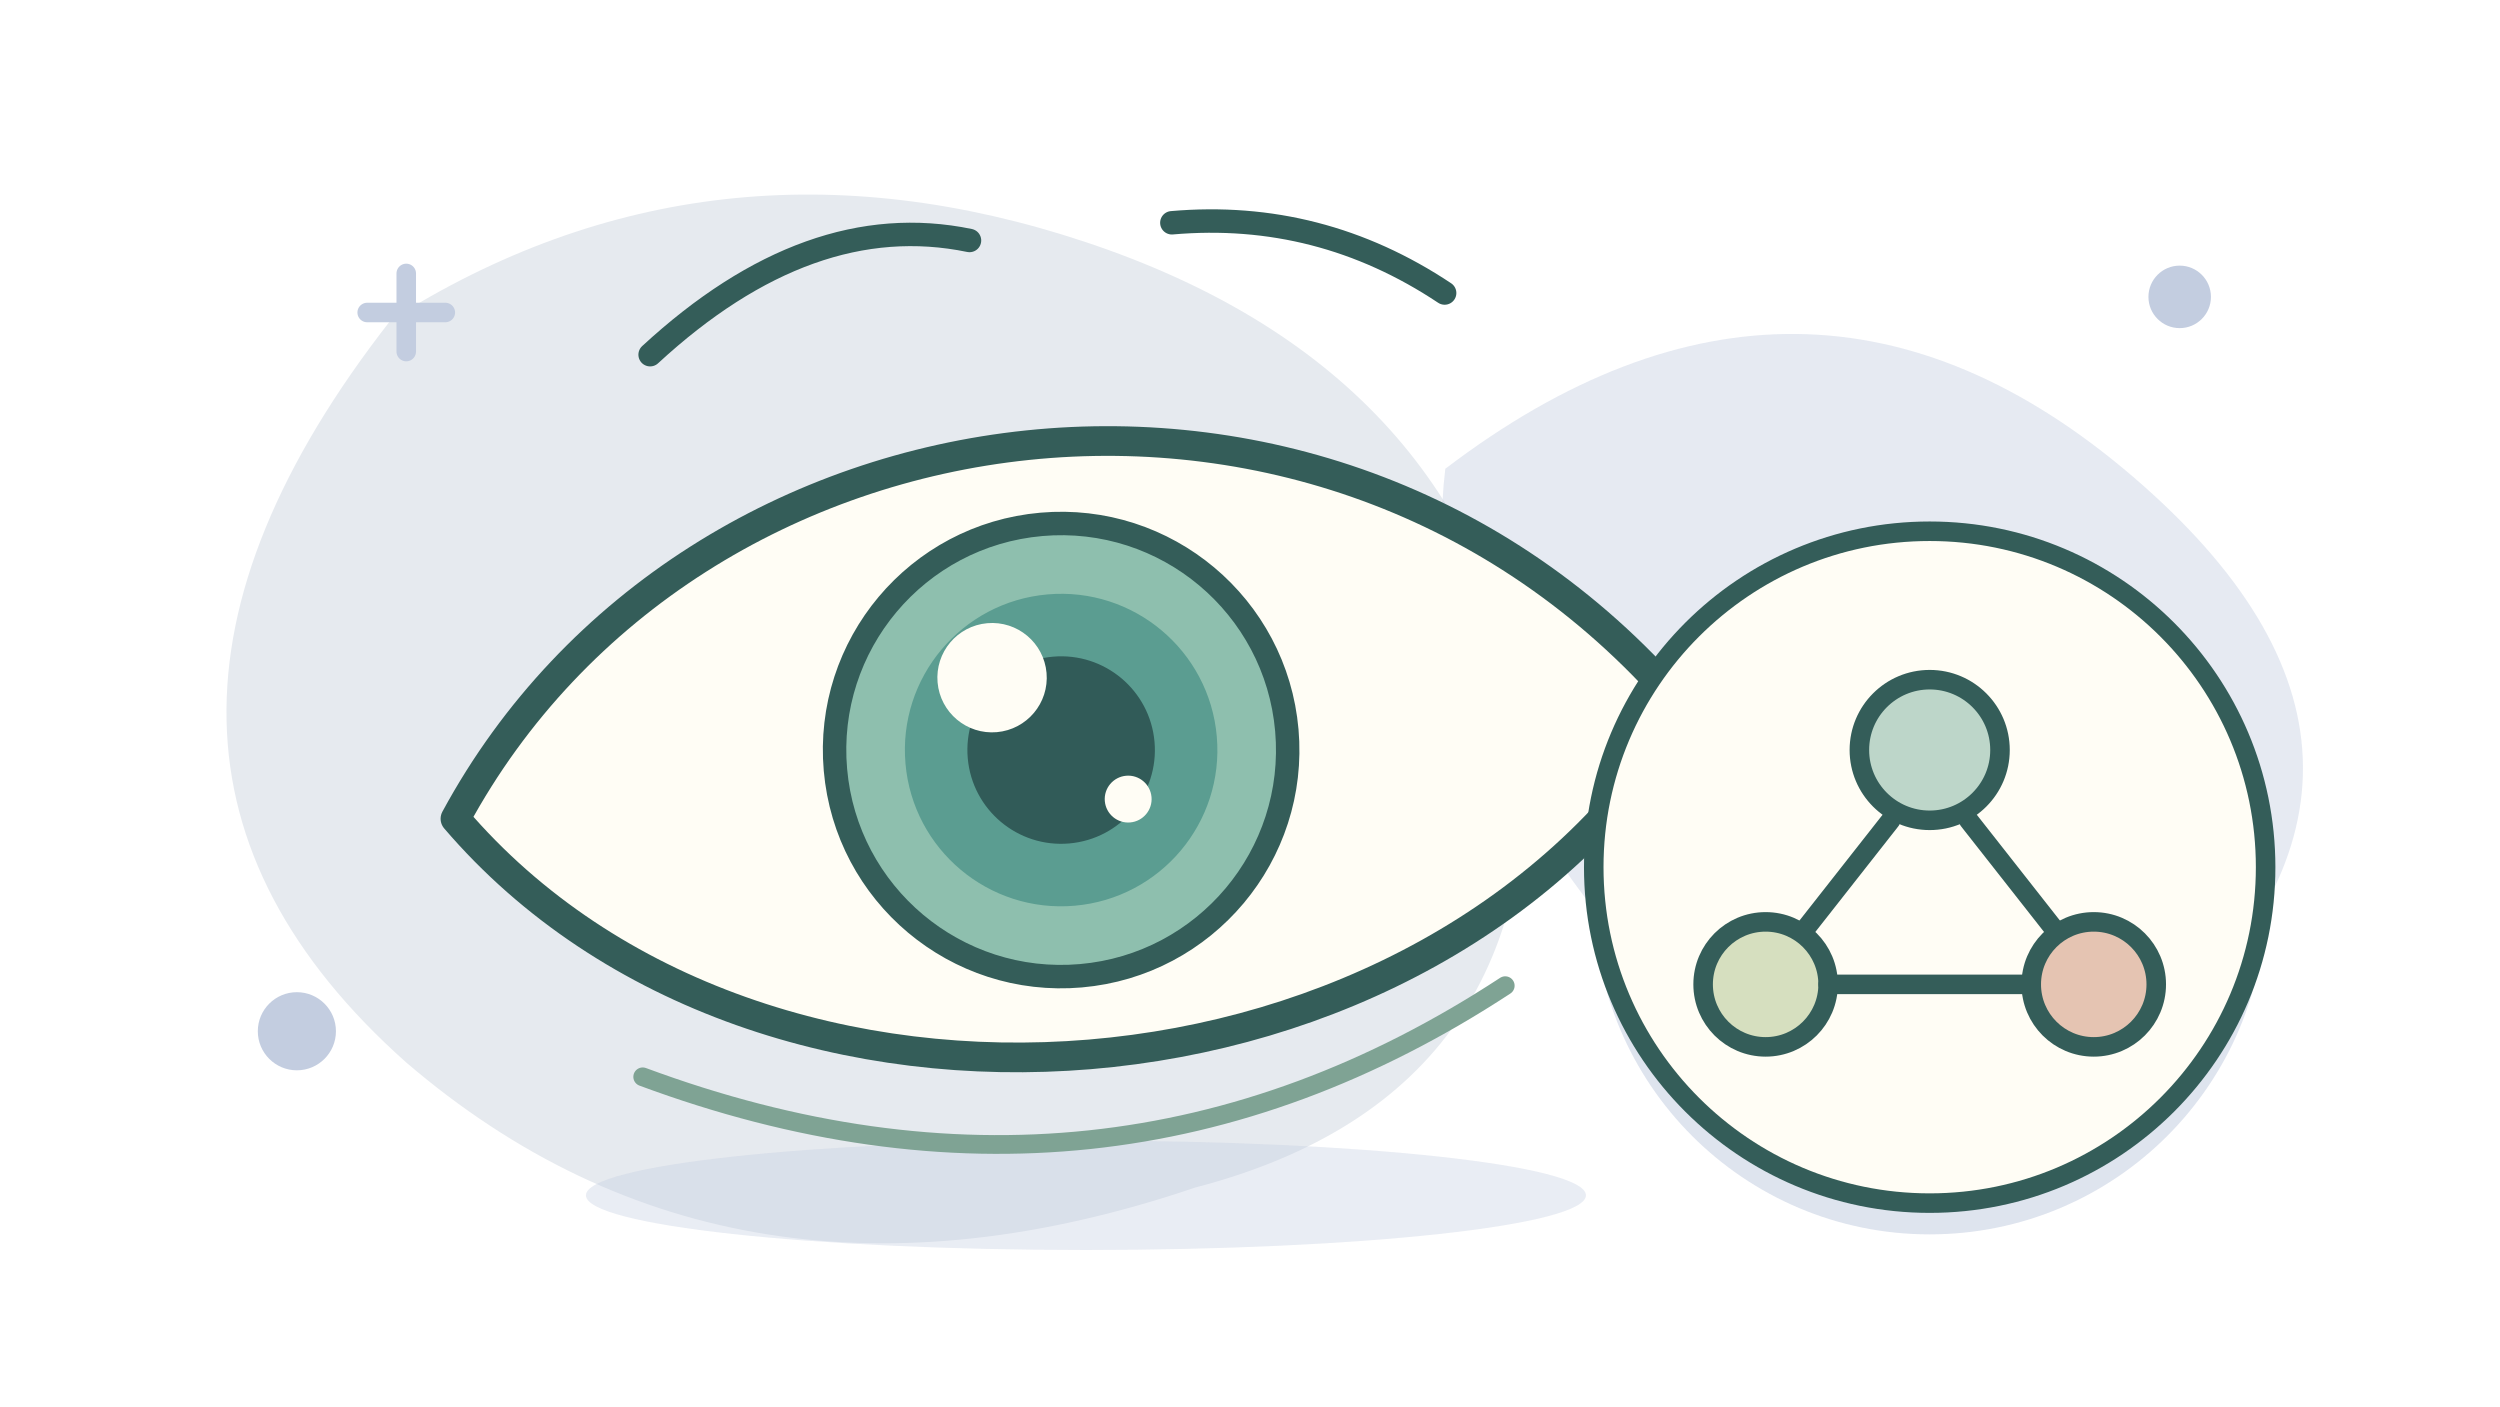
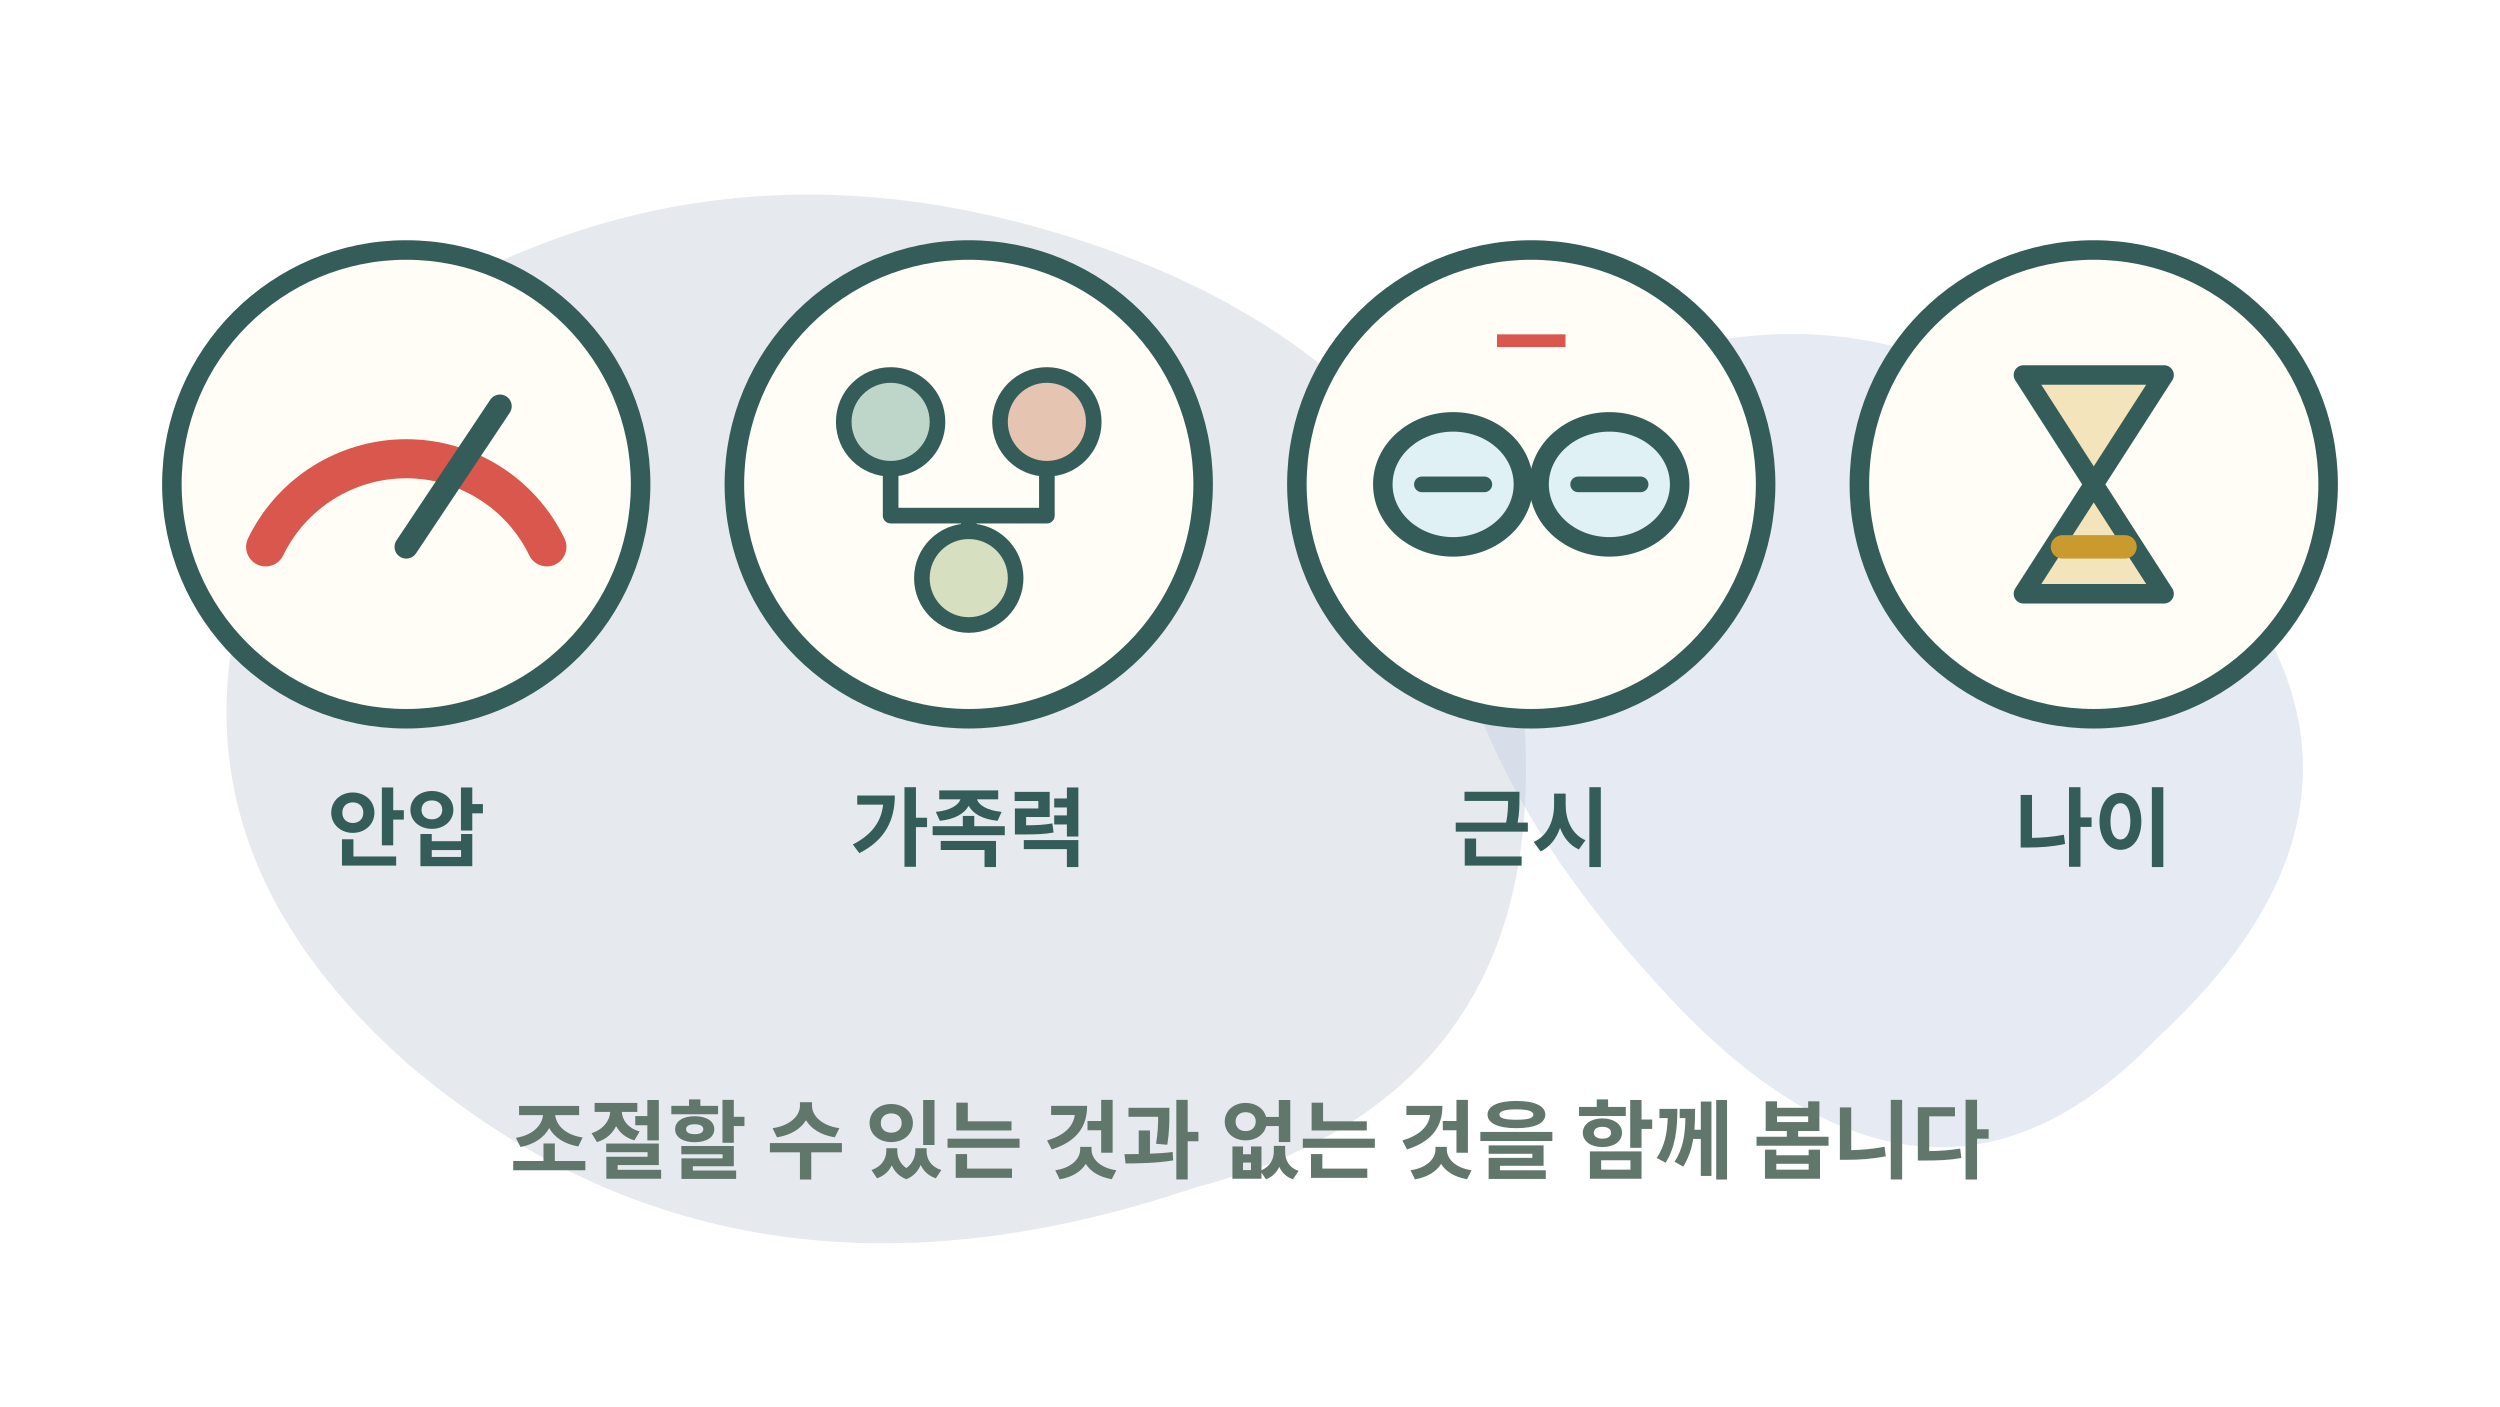
<svg xmlns="http://www.w3.org/2000/svg" viewBox="0 0 320 180" fill="none" stroke-linecap="round" stroke-linejoin="round">
  <path d="M50 41Q91 15 139 31t56 60q4 49-42 61-59 20-101-16Q7 96 50 41Z" fill="#e6eaeF" />
  <path d="M185 60q46-35 88 1t3 72q-29 30-62-5t-29-68Z" fill="#c3cde0" opacity=".42" />
-   <ellipse cx="139" cy="153" rx="64" ry="7" fill="#c3cde0" opacity=".36" />
-   <circle cx="279" cy="38" r="4" fill="#c3cde0" stroke="none" stroke-width="0" />
-   <circle cx="38" cy="132" r="5" fill="#c3cde0" stroke="none" stroke-width="0" />
-   <path d="M52 35v10m-5-5h10" fill="none" stroke="#c3cde0" stroke-width="2.5" />
-   <g transform="translate(136 98) rotate(-5) scale(1)">
-     <defs>
-       <clipPath id="white">
-         <path d="M-78 0C-43-53 40-57 80 0C43 50-43 49-78 0Z" />
-       </clipPath>
-     </defs>
-     <path d="M-78 0C-43-53 40-57 80 0C43 50-43 49-78 0Z" fill="#fffdf5" stroke="#345d59" stroke-width="3.8" />
-     <g transform="translate(0 0)">
-       <circle cx="0" cy="-2" r="29" fill="#8ebfae" stroke="#345d59" stroke-width="3" />
-       <circle cx="0" cy="-2" r="20" fill="#5b9d91" stroke="none" stroke-width="0" />
-       <circle cx="0" cy="-2" r="12" fill="#315b58" stroke="none" stroke-width="0" />
-       <circle cx="-8" cy="-12" r="7" fill="#fffdf5" stroke="none" stroke-width="0" />
-       <circle cx="8" cy="5" r="3" fill="#fffdf5" stroke="none" stroke-width="0" />
-     </g>
-     <path d="M-57 35q57 27 111-2" fill="none" stroke="#7fa394" stroke-width="2.4" />
-     <path d="M-48-57q22-17 42-11M20-68q19 0 34 12" fill="none" stroke="#345d59" stroke-width="3" />
+   <g transform="translate(52 62)">
+     <circle cx="0" cy="0" r="30" fill="#fffdf5" stroke="#345d59" stroke-width="2.5" />
+     <path d="M-18 8A20 20 0 0 1 18 8" fill="none" stroke="#d9574c" stroke-width="5" />
+     <path d="M0 8 12-10" fill="none" stroke="#345d59" stroke-width="3" />
+     <text x="0" y="48" font-family="'Noto Sans KR','Apple SD Gothic Neo','Malgun Gothic',sans-serif" font-size="11" font-weight="700" fill="#345d59" text-anchor="middle">안압</text>
  </g>
-   <g transform="translate(247 111)">
-     <circle cy="4" r="43" fill="#c3cde0" opacity=".55" />
-     <circle r="43" fill="#fffdf5" stroke="#345d59" stroke-width="2.5" />
-     <circle cx="0" cy="-15" r="9" fill="#bdd6c9" stroke="#345d59" stroke-width="2.5" />
-     <circle cx="-21" cy="15" r="8" fill="#d6dfbf" stroke="#345d59" stroke-width="2.5" />
-     <circle cx="21" cy="15" r="8" fill="#e5c4b2" stroke="#345d59" stroke-width="2.5" />
-     <path d="M-5-6-16 8M5-6l11 14M-13 15h26" fill="none" stroke="#345d59" stroke-width="2.5" />
+   <g transform="translate(124 62)">
+     <circle cx="0" cy="0" r="30" fill="#fffdf5" stroke="#345d59" stroke-width="2.5" />
+     <circle cx="-10" cy="-8" r="6" fill="#bdd6c9" stroke="#345d59" stroke-width="2" />
+     <circle cx="10" cy="-8" r="6" fill="#e5c4b2" stroke="#345d59" stroke-width="2" />
+     <circle cx="0" cy="12" r="6" fill="#d6dfbf" stroke="#345d59" stroke-width="2" />
+     <path d="M-10-2v6h20v-6M0 4v2" fill="none" stroke="#345d59" stroke-width="2" />
+     <text x="0" y="48" font-family="'Noto Sans KR','Apple SD Gothic Neo','Malgun Gothic',sans-serif" font-size="11" font-weight="700" fill="#345d59" text-anchor="middle">가족력</text>
  </g>
+   <g transform="translate(196 62)">
+     <circle cx="0" cy="0" r="30" fill="#fffdf5" stroke="#345d59" stroke-width="2.5" />
+     <ellipse cx="-10" cy="0" rx="9" ry="8" fill="#dff1f5" stroke="#345d59" stroke-width="2.5" />
+     <ellipse cx="10" cy="0" rx="9" ry="8" fill="#dff1f5" stroke="#345d59" stroke-width="2.5" />
+     <path d="M-1 0h2M-14 0h8M6 0h8" fill="none" stroke="#345d59" stroke-width="2" />
+     <text x="0" y="-14" font-family="'Noto Sans KR','Apple SD Gothic Neo','Malgun Gothic',sans-serif" font-size="14" font-weight="700" fill="#d9574c" text-anchor="middle">−</text>
+     <text x="0" y="48" font-family="'Noto Sans KR','Apple SD Gothic Neo','Malgun Gothic',sans-serif" font-size="11" font-weight="700" fill="#345d59" text-anchor="middle">근시</text>
+   </g>
+   <g transform="translate(268 62)">
+     <circle cx="0" cy="0" r="30" fill="#fffdf5" stroke="#345d59" stroke-width="2.5" />
+     <path d="M-9-14h18L-9 14h18Z" fill="#f4e4bc" stroke="#345d59" stroke-width="2.5" />
+     <path d="M-4 8h8" fill="none" stroke="#c99a2e" stroke-width="3" />
+     <text x="0" y="48" font-family="'Noto Sans KR','Apple SD Gothic Neo','Malgun Gothic',sans-serif" font-size="11" font-weight="700" fill="#345d59" text-anchor="middle">나이</text>
+   </g>
+   <text x="160" y="150" font-family="'Noto Sans KR','Apple SD Gothic Neo','Malgun Gothic',sans-serif" font-size="11" font-weight="700" fill="#61776c" text-anchor="middle">조절할 수 있는 것과 없는 것을 함께 봅니다</text>
</svg>
